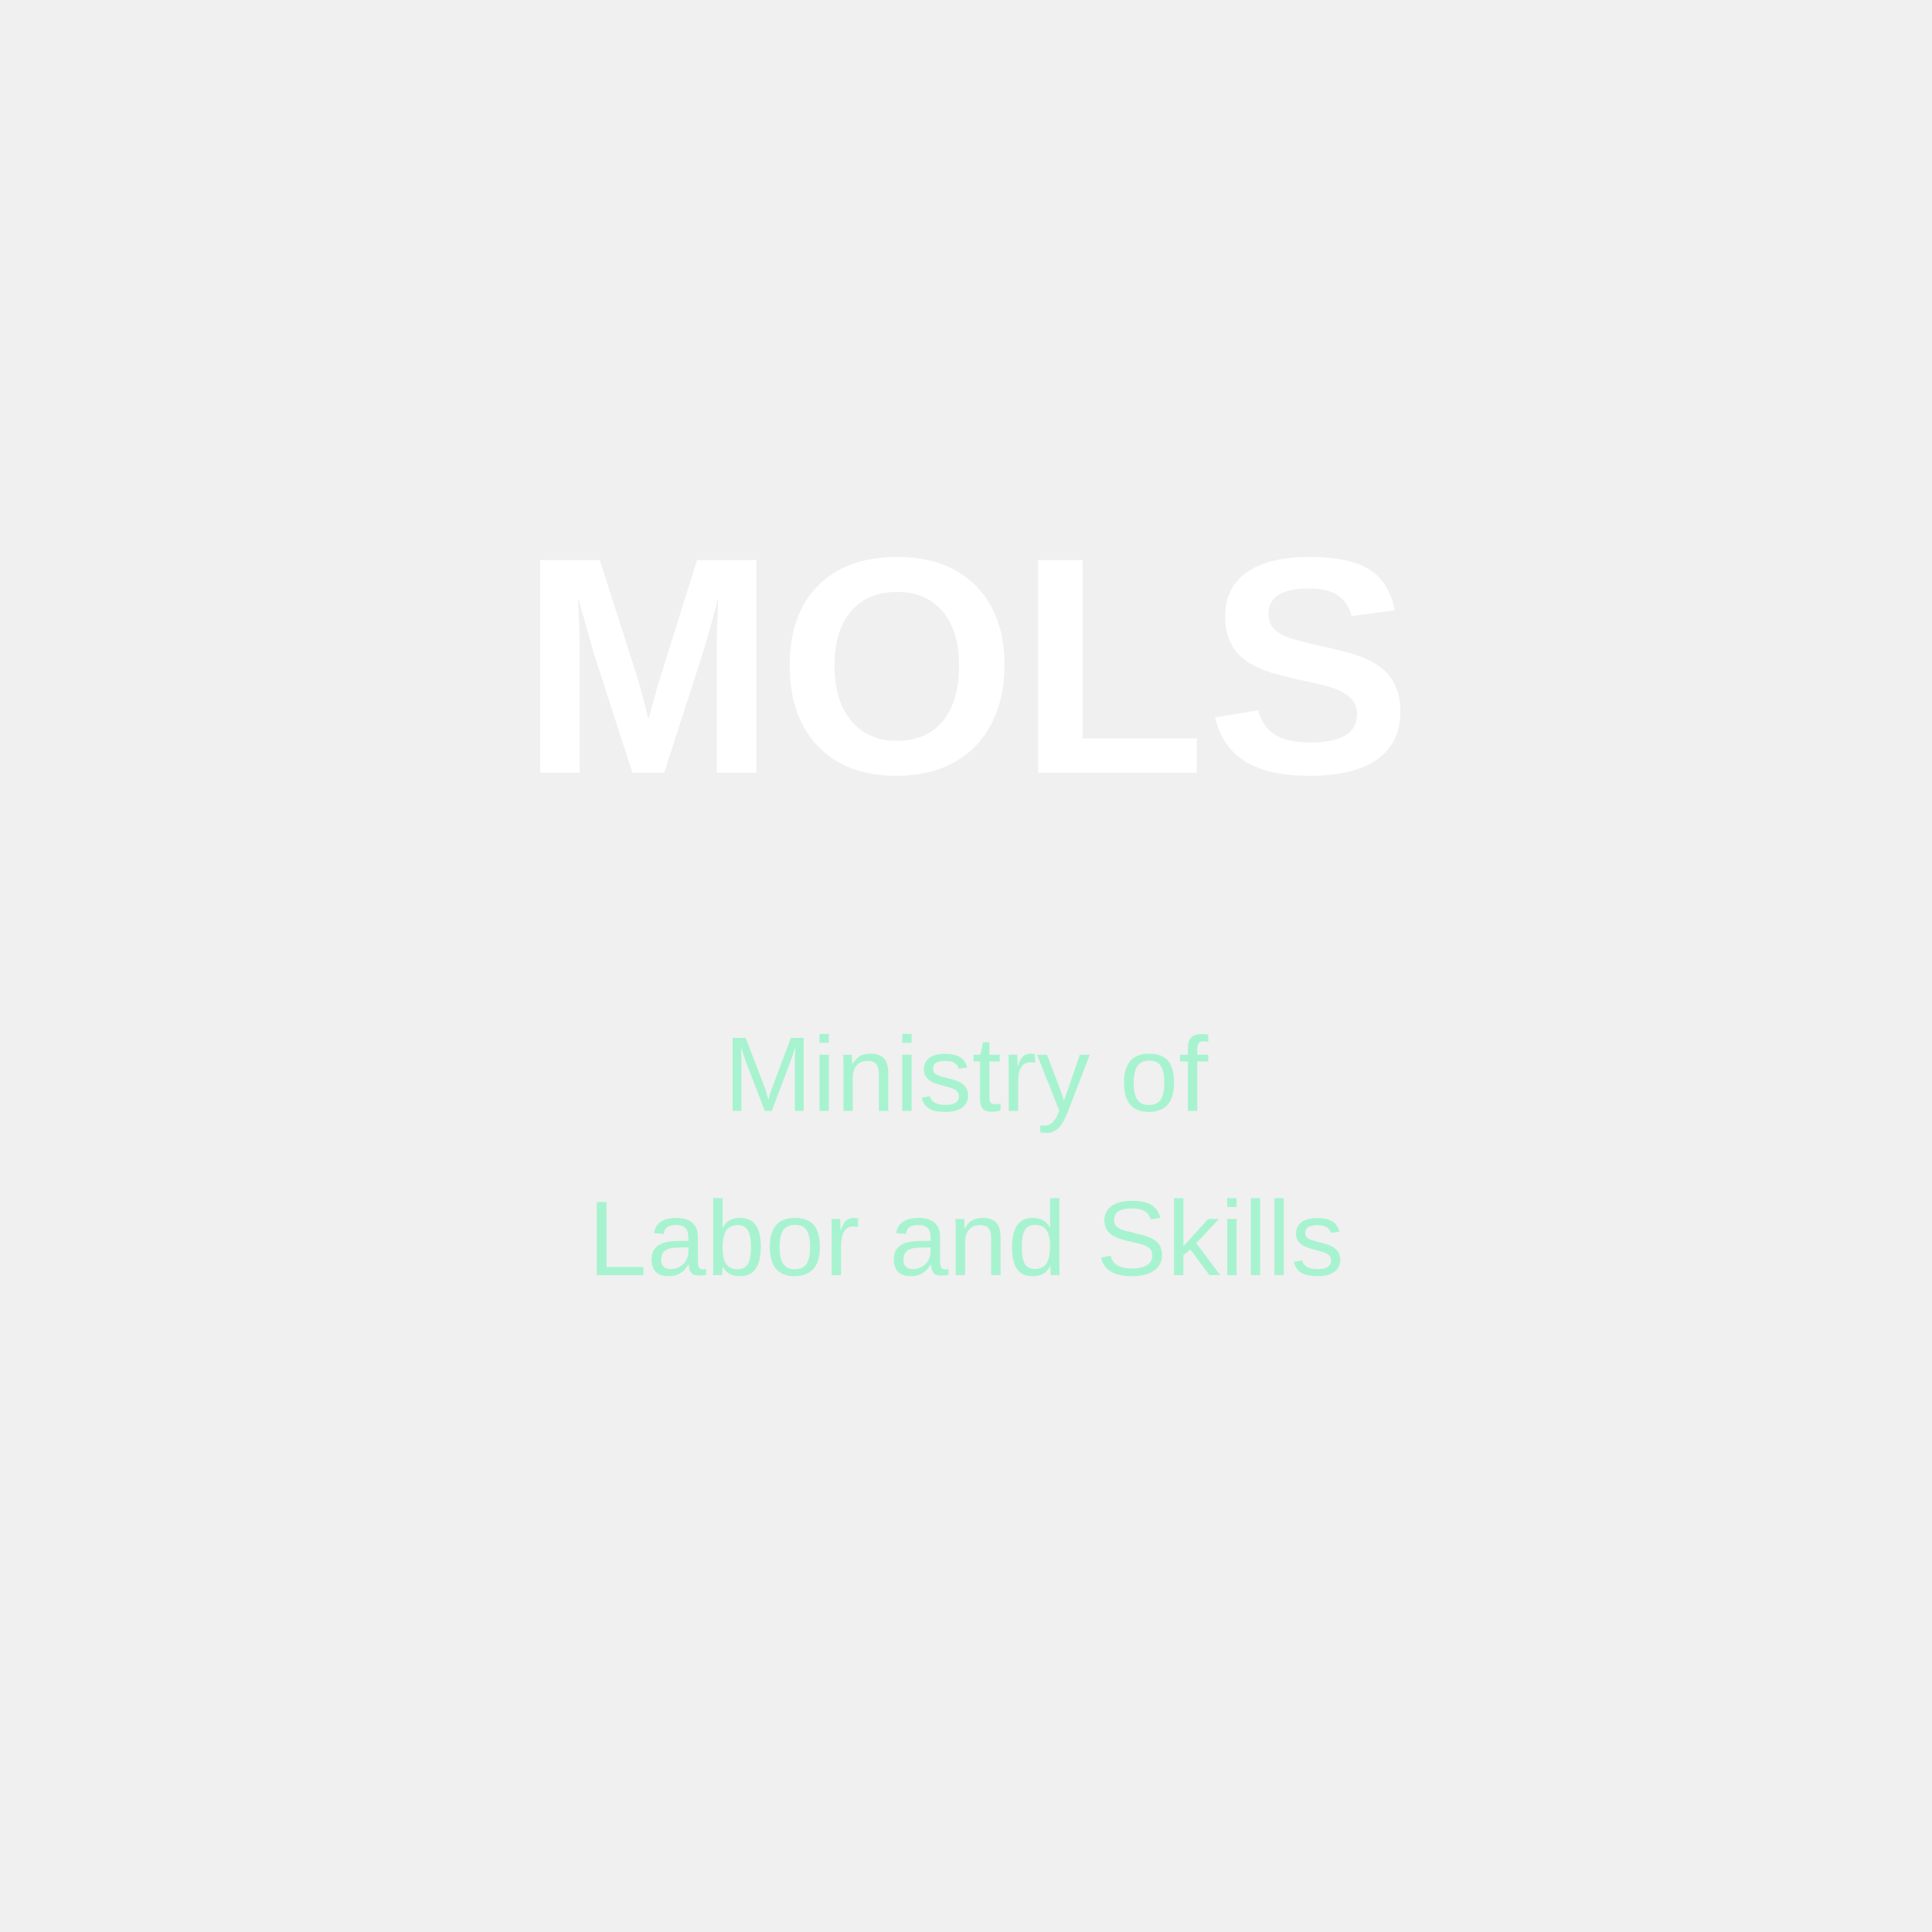
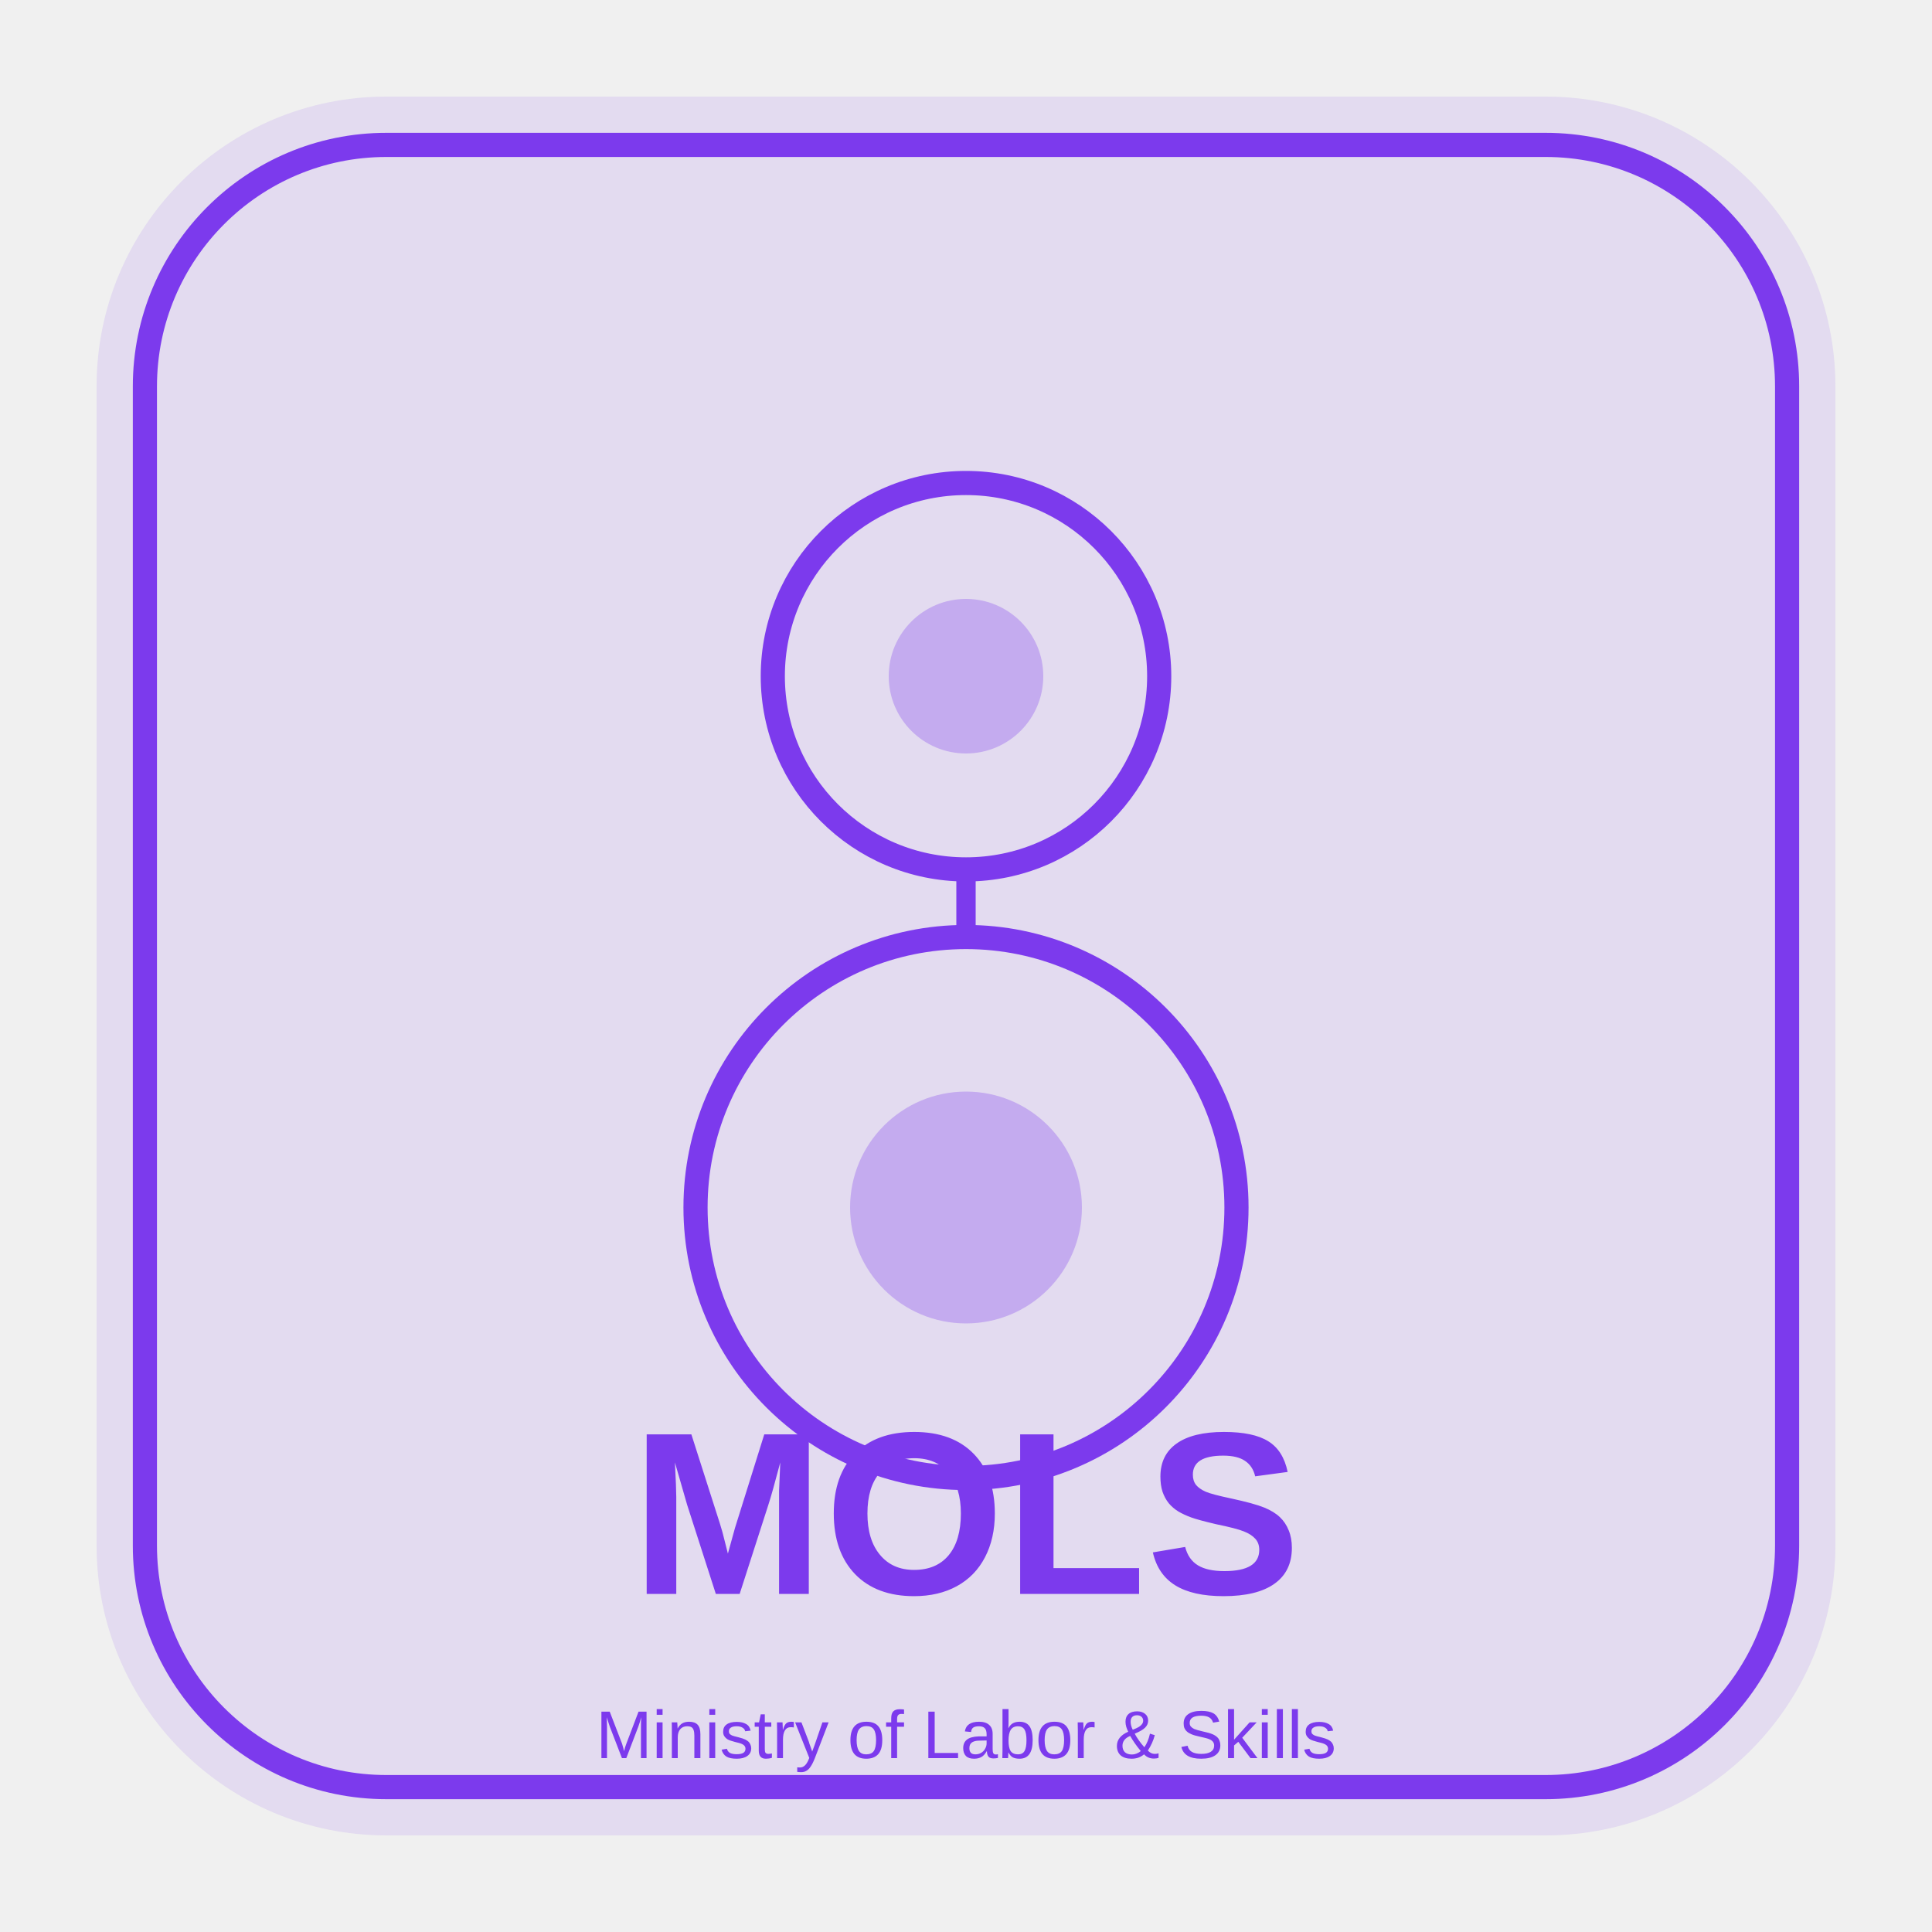
<svg xmlns="http://www.w3.org/2000/svg" viewBox="0 0 200 200">
-   <text x="100" y="80" text-anchor="middle" font-family="Arial, sans-serif" font-weight="bold" font-size="32" fill="white">MOLS</text>
-   <text x="100" y="115" text-anchor="middle" font-family="Arial, sans-serif" font-size="11" fill="#a7f3d0">Ministry of</text>
-   <text x="100" y="132" text-anchor="middle" font-family="Arial, sans-serif" font-size="11" fill="#a7f3d0">Labor and Skills</text>
+   <rect x="10" y="10" width="180" height="180" rx="30" fill="#7c3aed" opacity="0.12" />
+   <rect x="15" y="15" width="170" height="170" rx="25" fill="none" stroke="#7c3aed" stroke-width="2.5" />
+   <circle cx="100" cy="70" r="20" fill="none" stroke="#7c3aed" stroke-width="2.5" />
+   <circle cx="100" cy="70" r="8" fill="#7c3aed" opacity="0.3" />
+   <circle cx="100" cy="125" r="28" fill="none" stroke="#7c3aed" stroke-width="2.5" />
+   <circle cx="100" cy="125" r="12" fill="#7c3aed" opacity="0.3" />
+   <line x1="100" y1="90" x2="100" y2="97" stroke="#7c3aed" stroke-width="2" />
+   <text x="100" y="165" text-anchor="middle" font-family="Arial, sans-serif" font-weight="bold" font-size="24" fill="#7c3aed">MOLS</text>
+   <text x="100" y="182" text-anchor="middle" font-family="Arial, sans-serif" font-size="7" fill="#7c3aed">Ministry of Labor &amp; Skills</text>
</svg>
